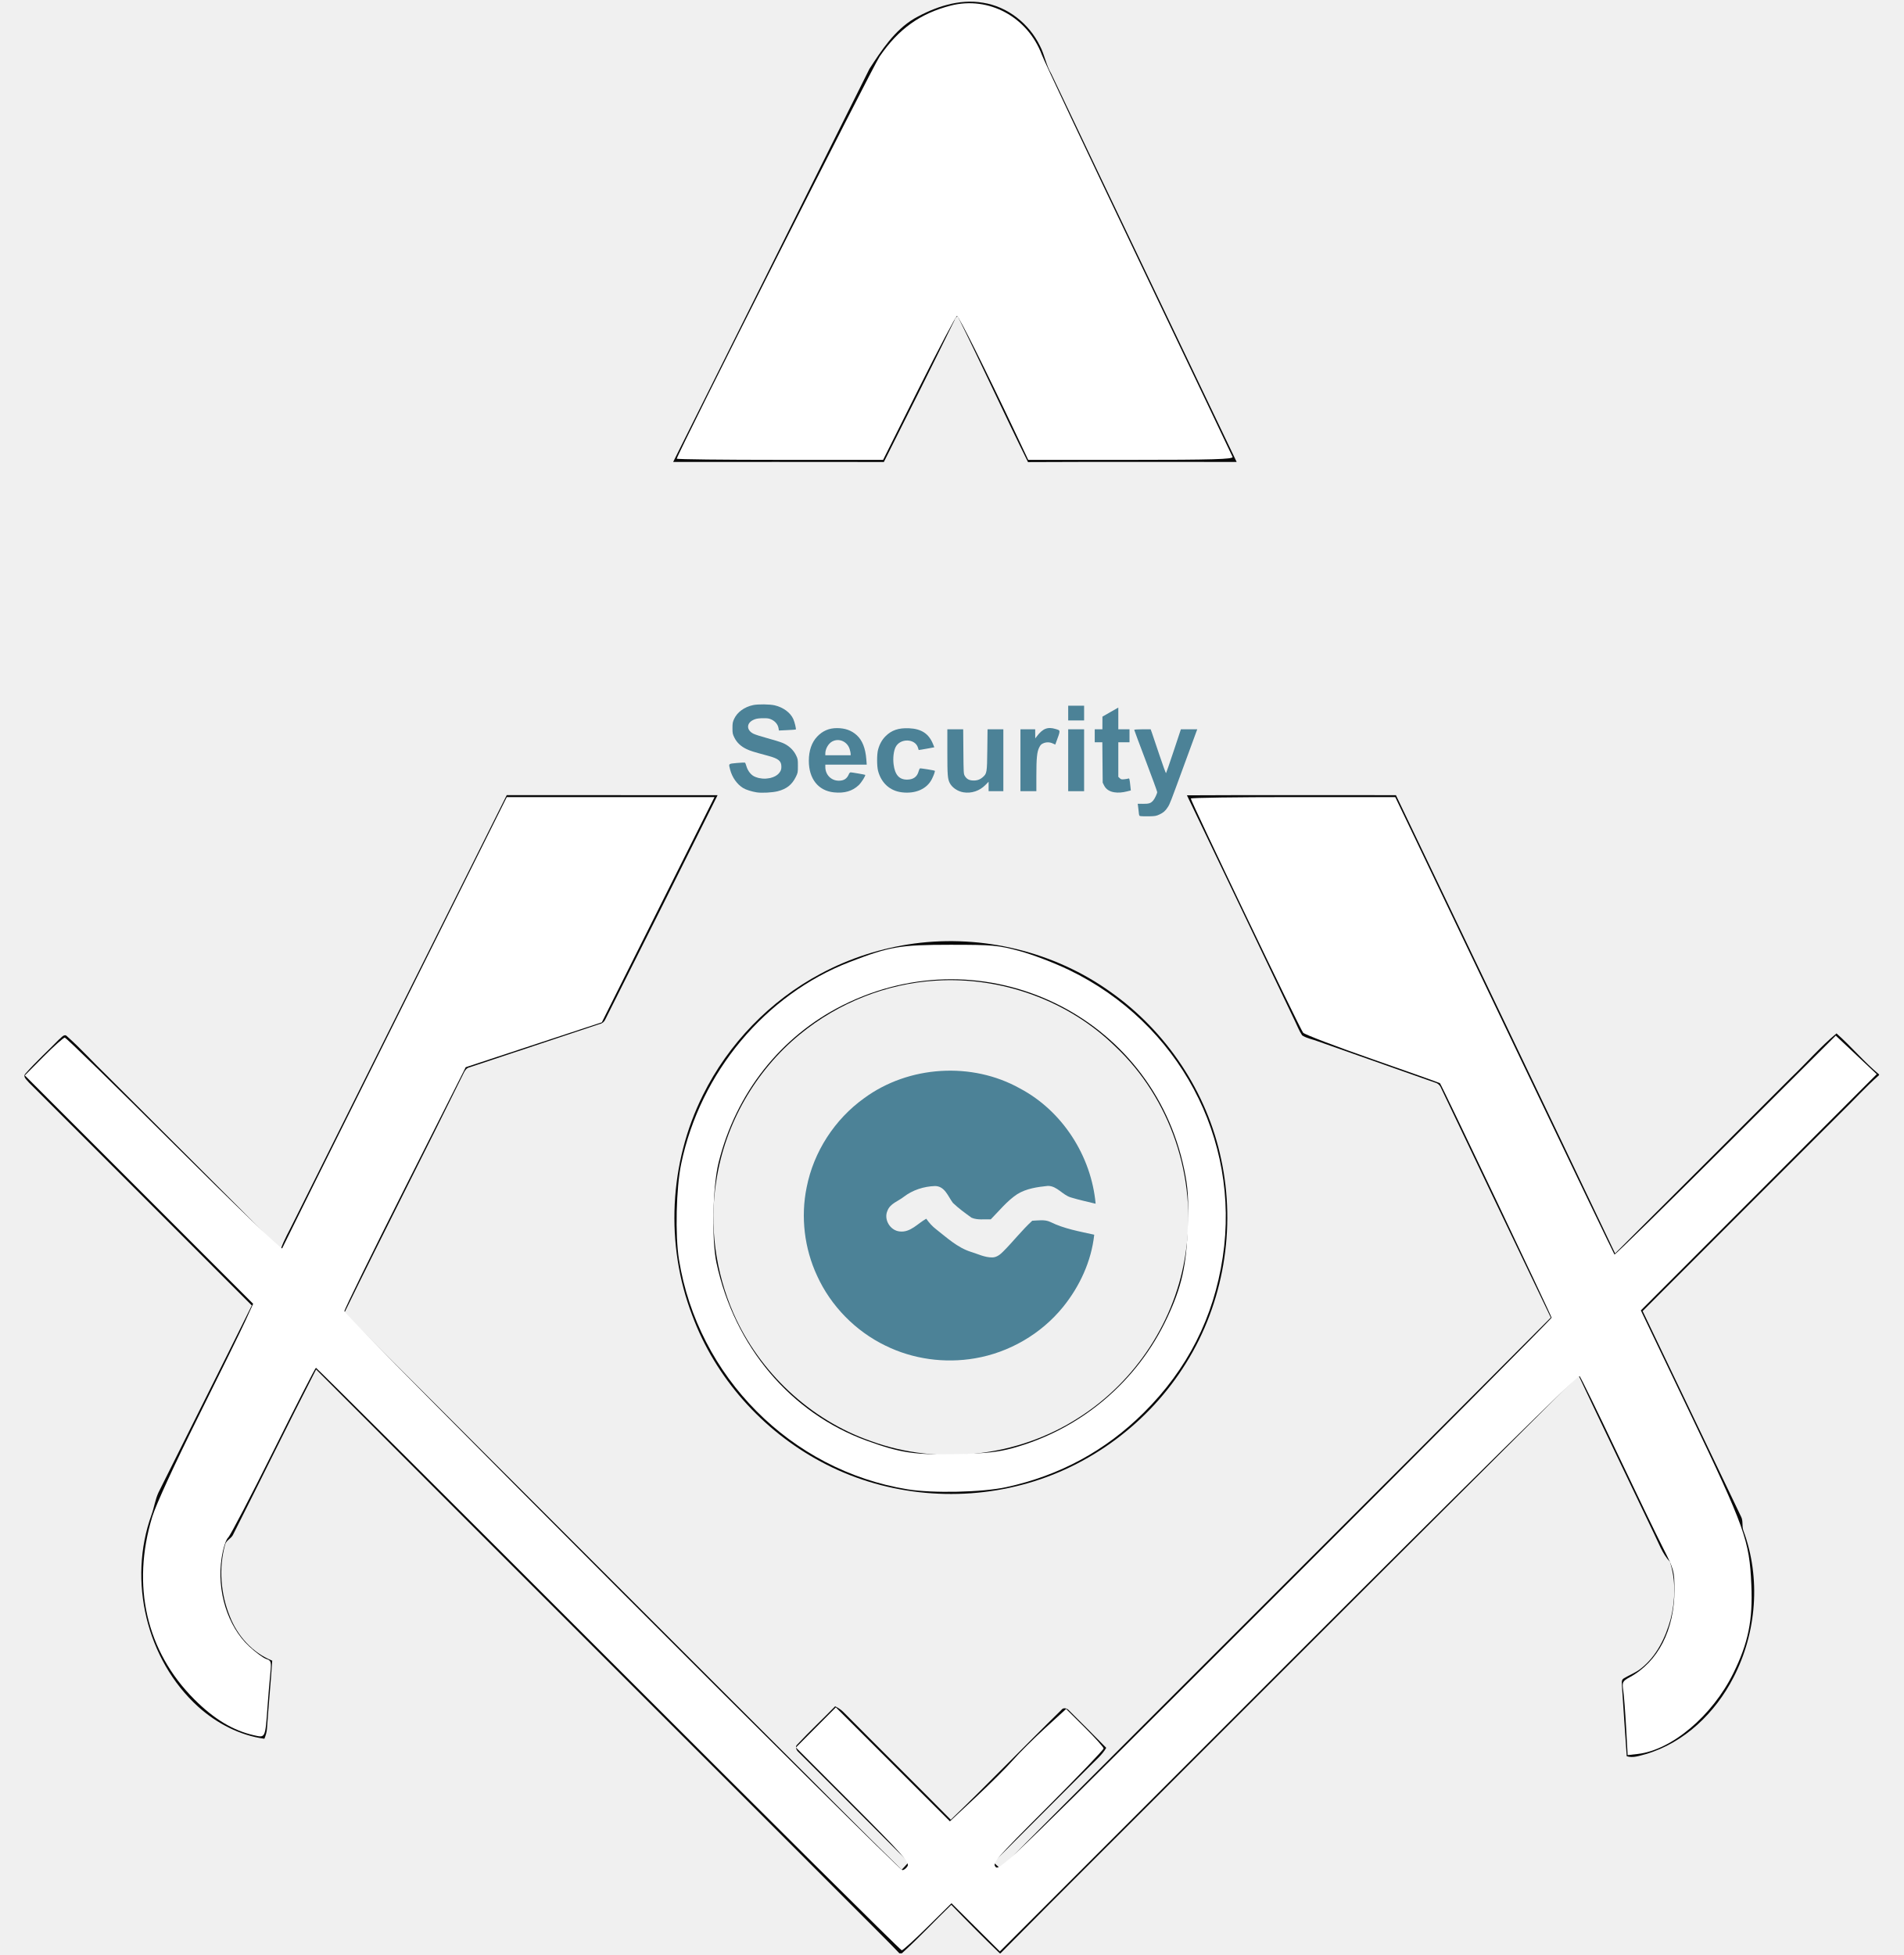
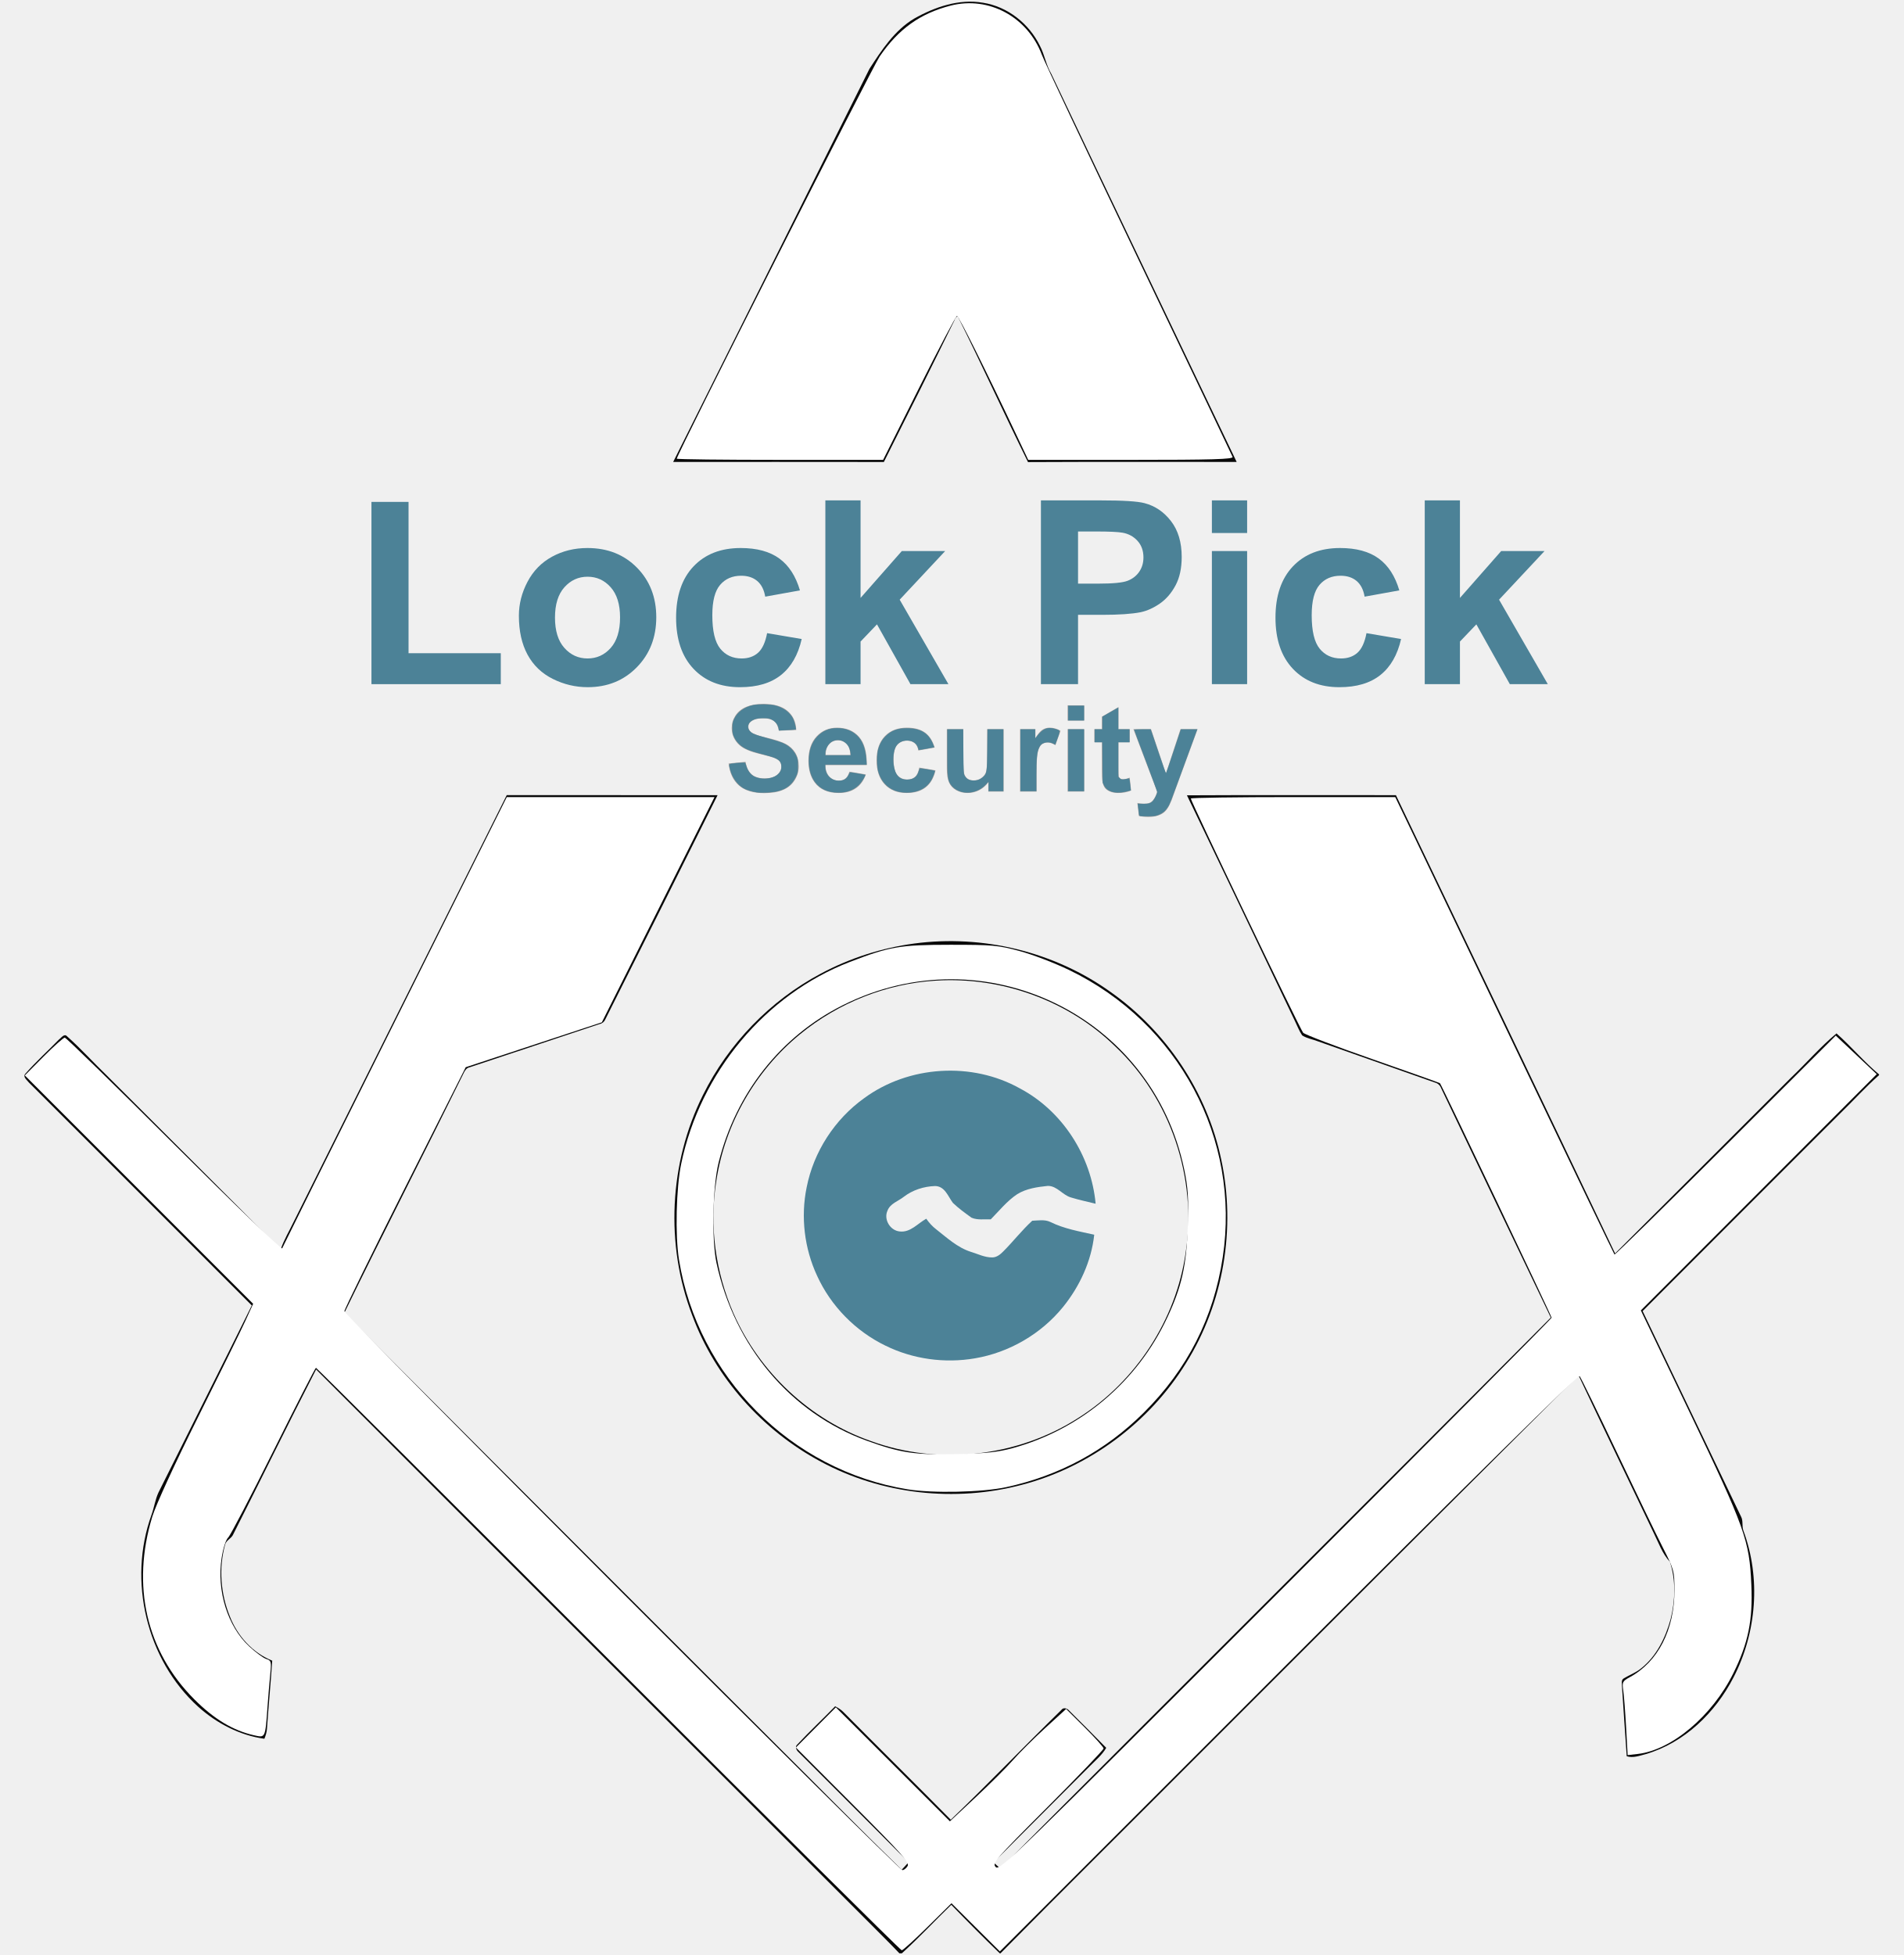
- <svg xmlns="http://www.w3.org/2000/svg" width="964pt" height="990pt" viewBox="0 0 964 990" version="1.2" baseProfile="tiny-ps">
+ <svg xmlns="http://www.w3.org/2000/svg" xmlns:xlink="http://www.w3.org/1999/xlink" width="964pt" height="990pt" viewBox="0 0 964 990" version="1.1" id="svg101">
  <defs id="defs53">
    <g id="g51">
      <g id="glyph-0-0">
        <path d="m 16.25,0 v -81.25 h 65 V 0 Z m 2.031,-2.031 h 60.938 v -77.188 h -60.938 z m 0,0" id="path2" />
      </g>
      <g id="glyph-0-1">
        <path d="M 9.969,0 V -92.297 H 28.75 v 76.625 H 75.469 V 0 Z m 0,0" id="path5" />
      </g>
      <g id="glyph-0-2">
        <path d="m 5.203,-34.656 c 0,-5.926 1.457,-11.66 4.375,-17.203 2.926,-5.539 7.066,-9.77 12.422,-12.688 5.352,-2.926 11.328,-4.391 17.922,-4.391 10.195,0 18.555,3.312 25.078,9.938 6.52,6.625 9.781,14.996 9.781,25.109 0,10.199 -3.293,18.652 -9.875,25.359 -6.586,6.711 -14.871,10.062 -24.859,10.062 -6.18,0 -12.07,-1.398 -17.672,-4.188 -5.605,-2.801 -9.871,-6.898 -12.797,-12.297 -2.918,-5.395 -4.375,-11.961 -4.375,-19.703 z m 18.281,0.953 c 0,6.688 1.586,11.809 4.766,15.359 3.176,3.555 7.086,5.328 11.734,5.328 4.656,0 8.562,-1.773 11.719,-5.328 3.156,-3.551 4.734,-8.711 4.734,-15.484 0,-6.602 -1.578,-11.68 -4.734,-15.234 -3.156,-3.562 -7.062,-5.344 -11.719,-5.344 -4.648,0 -8.559,1.781 -11.734,5.344 -3.18,3.555 -4.766,8.672 -4.766,15.359 z m 0,0" id="path8" />
      </g>
      <g id="glyph-0-3">
        <path d="M 68.109,-47.484 50.531,-44.312 c -0.594,-3.508 -1.938,-6.148 -4.031,-7.922 -2.094,-1.781 -4.812,-2.672 -8.156,-2.672 -4.449,0 -7.996,1.539 -10.641,4.609 -2.648,3.062 -3.969,8.195 -3.969,15.391 0,7.992 1.344,13.637 4.031,16.938 2.688,3.305 6.297,4.953 10.828,4.953 3.383,0 6.156,-0.961 8.312,-2.891 2.156,-1.926 3.68,-5.234 4.578,-9.922 L 69,-22.859 c -1.824,8.043 -5.32,14.121 -10.484,18.234 -5.156,4.105 -12.074,6.156 -20.75,6.156 -9.855,0 -17.715,-3.109 -23.578,-9.328 -5.867,-6.227 -8.797,-14.844 -8.797,-25.844 0,-11.133 2.941,-19.801 8.828,-26 5.883,-6.195 13.844,-9.297 23.875,-9.297 8.207,0 14.734,1.773 19.578,5.312 4.844,3.531 8.32,8.914 10.438,16.141 z m 0,0" id="path11" />
      </g>
      <g id="glyph-0-4">
        <path d="M 8.703,0 V -93.062 H 26.531 v 49.391 L 47.422,-67.406 H 69.375 L 46.344,-42.781 71.031,0 H 51.797 l -16.953,-30.281 -8.312,8.703 V 0 Z m 0,0" id="path14" />
      </g>
      <g id="glyph-0-5" />
      <g id="glyph-0-6">
        <path d="m 9.453,0 v -93.062 h 30.156 c 11.426,0 18.875,0.469 22.344,1.406 5.332,1.398 9.797,4.434 13.391,9.109 3.602,4.68 5.406,10.719 5.406,18.125 0,5.711 -1.043,10.512 -3.125,14.406 -2.074,3.887 -4.711,6.945 -7.906,9.172 -3.188,2.219 -6.434,3.688 -9.734,4.406 C 55.492,-35.551 49,-35.109 40.5,-35.109 H 28.25 V 0 Z M 28.25,-77.312 v 26.406 h 10.281 c 7.406,0 12.352,-0.484 14.844,-1.453 2.5,-0.977 4.457,-2.504 5.875,-4.578 1.414,-2.07 2.125,-4.484 2.125,-7.234 0,-3.383 -0.996,-6.176 -2.984,-8.375 -1.98,-2.207 -4.496,-3.586 -7.547,-4.141 -2.242,-0.414 -6.746,-0.625 -13.516,-0.625 z m 0,0" id="path18" />
      </g>
      <g id="glyph-0-7">
        <path d="M 9.328,-76.547 V -93.062 h 17.844 v 16.516 z M 9.328,0 v -67.406 h 17.844 V 0 Z m 0,0" id="path21" />
      </g>
      <g id="glyph-1-0">
        <path d="m 7.625,0 v -38.125 h 30.5 V 0 Z m 0.953,-0.953 h 28.594 v -36.219 H 8.578 Z m 0,0" id="path24" />
      </g>
      <g id="glyph-1-1">
        <path d="m 2.203,-14.203 8.578,-0.844 c 0.52,2.887 1.566,5.008 3.141,6.359 1.582,1.344 3.711,2.016 6.391,2.016 2.844,0 4.984,-0.598 6.422,-1.797 1.438,-1.207 2.156,-2.613 2.156,-4.219 0,-1.031 -0.305,-1.906 -0.906,-2.625 -0.605,-0.727 -1.664,-1.363 -3.172,-1.906 -1.031,-0.352 -3.387,-0.988 -7.062,-1.906 -4.73,-1.164 -8.047,-2.602 -9.953,-4.312 -2.68,-2.406 -4.016,-5.336 -4.016,-8.797 0,-2.219 0.629,-4.297 1.891,-6.234 1.258,-1.938 3.078,-3.41 5.453,-4.422 2.375,-1.008 5.238,-1.516 8.594,-1.516 5.477,0 9.602,1.203 12.375,3.609 2.77,2.398 4.223,5.602 4.359,9.609 l -8.812,0.391 c -0.375,-2.238 -1.184,-3.848 -2.422,-4.828 -1.242,-0.988 -3.105,-1.484 -5.594,-1.484 -2.562,0 -4.57,0.527 -6.016,1.578 -0.93,0.68 -1.391,1.578 -1.391,2.703 0,1.031 0.43,1.918 1.297,2.656 1.113,0.938 3.816,1.914 8.109,2.922 4.289,1.012 7.461,2.059 9.516,3.141 2.051,1.086 3.656,2.562 4.812,4.438 1.164,1.875 1.75,4.195 1.75,6.953 0,2.5 -0.699,4.844 -2.094,7.031 -1.387,2.188 -3.352,3.812 -5.891,4.875 -2.543,1.062 -5.711,1.594 -9.5,1.594 -5.523,0 -9.762,-1.273 -12.719,-3.828 -2.961,-2.551 -4.727,-6.27 -5.297,-11.156 z m 0,0" id="path27" />
      </g>
      <g id="glyph-1-2">
        <path d="m 22.703,-10.062 8.328,1.391 c -1.074,3.062 -2.766,5.398 -5.078,7 -2.312,1.594 -5.203,2.391 -8.672,2.391 -5.5,0 -9.574,-1.797 -12.219,-5.391 -2.086,-2.883 -3.125,-6.52 -3.125,-10.906 0,-5.238 1.367,-9.344 4.109,-12.312 2.738,-2.969 6.203,-4.453 10.391,-4.453 4.707,0 8.422,1.555 11.141,4.656 2.719,3.105 4.02,7.867 3.906,14.281 h -20.969 c 0.062,2.48 0.734,4.414 2.016,5.797 1.289,1.375 2.898,2.062 4.828,2.062 1.312,0 2.414,-0.352 3.312,-1.062 0.895,-0.719 1.57,-1.867 2.031,-3.453 z m 0.469,-8.469 c -0.062,-2.414 -0.688,-4.254 -1.875,-5.516 -1.188,-1.258 -2.637,-1.891 -4.344,-1.891 -1.836,0 -3.344,0.664 -4.531,1.984 -1.188,1.336 -1.777,3.141 -1.766,5.422 z m 0,0" id="path30" />
      </g>
      <g id="glyph-1-3">
        <path d="m 31.953,-22.281 -8.25,1.484 c -0.273,-1.645 -0.902,-2.883 -1.891,-3.719 -0.98,-0.832 -2.258,-1.25 -3.828,-1.25 -2.086,0 -3.746,0.719 -4.984,2.156 -1.242,1.438 -1.859,3.852 -1.859,7.234 0,3.75 0.629,6.402 1.891,7.953 1.258,1.543 2.953,2.312 5.078,2.312 1.594,0 2.895,-0.445 3.906,-1.344 1.008,-0.906 1.723,-2.461 2.141,-4.672 l 8.219,1.406 c -0.855,3.773 -2.496,6.621 -4.922,8.547 -2.418,1.93 -5.664,2.891 -9.734,2.891 -4.625,0 -8.312,-1.457 -11.062,-4.375 -2.75,-2.926 -4.125,-6.969 -4.125,-12.125 0,-5.227 1.379,-9.297 4.141,-12.203 2.758,-2.906 6.492,-4.359 11.203,-4.359 3.852,0 6.914,0.828 9.188,2.484 2.27,1.656 3.898,4.184 4.891,7.578 z m 0,0" id="path33" />
      </g>
      <g id="glyph-1-4">
        <path d="m 25.203,0 v -4.734 c -1.156,1.688 -2.672,3.023 -4.547,4 -1.875,0.969 -3.855,1.453 -5.938,1.453 -2.125,0 -4.031,-0.465 -5.719,-1.391 -1.688,-0.938 -2.914,-2.25 -3.672,-3.938 -0.75,-1.695 -1.125,-4.031 -1.125,-7 V -31.625 H 12.562 v 14.531 c 0,4.449 0.156,7.172 0.469,8.172 0.312,1 0.875,1.797 1.688,2.391 0.812,0.586 1.844,0.875 3.094,0.875 1.426,0 2.707,-0.391 3.844,-1.172 1.133,-0.789 1.91,-1.766 2.328,-2.922 0.414,-1.164 0.625,-4.008 0.625,-8.531 V -31.625 H 32.969 V 0 Z m 0,0" id="path36" />
      </g>
      <g id="glyph-1-5">
        <path d="m 12.391,0 h -8.375 v -31.625 h 7.781 v 4.484 c 1.332,-2.125 2.531,-3.52 3.594,-4.188 1.062,-0.676 2.266,-1.016 3.609,-1.016 1.906,0 3.742,0.527 5.516,1.578 l -2.594,7.297 c -1.406,-0.914 -2.719,-1.375 -3.938,-1.375 -1.168,0 -2.156,0.324 -2.969,0.969 -0.812,0.648 -1.453,1.812 -1.922,3.5 -0.469,1.688 -0.703,5.227 -0.703,10.609 z m 0,0" id="path39" />
      </g>
      <g id="glyph-1-6">
        <path d="m 4.375,-35.922 v -7.75 h 8.375 v 7.75 z M 4.375,0 V -31.625 H 12.75 V 0 Z m 0,0" id="path42" />
      </g>
      <g id="glyph-1-7">
        <path d="m 18.891,-31.625 v 6.672 h -5.719 v 12.734 c 0,2.586 0.051,4.09 0.156,4.516 0.113,0.43 0.363,0.781 0.75,1.062 0.383,0.281 0.852,0.422 1.406,0.422 0.781,0 1.906,-0.27 3.375,-0.812 l 0.703,6.5 c -1.938,0.832 -4.141,1.25 -6.609,1.25 -1.512,0 -2.871,-0.25 -4.078,-0.75 C 7.664,-0.539 6.773,-1.195 6.203,-2 5.641,-2.812 5.25,-3.898 5.031,-5.266 4.852,-6.242 4.766,-8.211 4.766,-11.172 v -13.781 H 0.922 V -31.625 h 3.844 v -6.297 l 8.406,-4.875 V -31.625 Z m 0,0" id="path45" />
      </g>
      <g id="glyph-1-8">
        <path d="m 0.422,-31.625 h 8.906 l 7.562,22.453 L 24.281,-31.625 h 8.656 l -11.172,30.438 -1.984,5.5 c -0.742,1.852 -1.445,3.266 -2.109,4.234 -0.656,0.977 -1.418,1.77 -2.281,2.375 -0.867,0.602 -1.93,1.07 -3.188,1.406 -1.262,0.344 -2.688,0.516 -4.281,0.516 -1.605,0 -3.184,-0.172 -4.734,-0.516 L 2.438,5.781 c 1.312,0.258 2.492,0.391 3.547,0.391 1.945,0 3.383,-0.574 4.312,-1.719 0.938,-1.148 1.656,-2.602 2.156,-4.359 z m 0,0" id="path48" />
      </g>
    </g>
  </defs>
  <path fill-rule="nonzero" fill="#090909" fill-opacity="1" d="m 462.961,9.422 c 10.48,-5.91 22.703,-10.129 34.852,-8.039 12.469,1.918 23.371,10.598 28.852,21.84 2.391,4.527 3.09,9.75 5.75,14.148 31.117,65.582 62.598,131.031 93.879,196.551 -35.219,0.051 -70.449,-0.109 -105.68,0.078 -11.969,-24.16 -23.141,-48.73 -35.121,-72.891 -0.461,-1.898 -1.898,0.094 -2.039,0.934 -11.801,24.039 -23.781,48 -35.832,71.91 -35.566,-0.07 -71.129,-0.012 -106.699,-0.031 33.18,-66.34 66.25,-132.73 99.41,-199.082 6.172,-9.488 12.68,-19.488 22.629,-25.418" id="path55" />
  <path fill-rule="nonzero" fill="#090909" fill-opacity="1" d="m 601.113,402.742 c 35.281,-0.191 70.559,-0.043 105.84,-0.07 37.039,77.34 74.129,154.648 111,232.059 29.75,-29.66 59.43,-59.379 89.148,-89.07 7.742,-7.367 14.742,-15.527 22.98,-22.348 7.473,6.617 13.883,14.359 21.551,20.758 v 0.379 c -6.852,6.012 -12.941,12.832 -19.48,19.172 -33.398,33.449 -66.898,66.801 -100.258,100.289 16.688,34.691 33.199,69.473 49.879,104.16 1.129,2.16 0.309,4.73 1.141,6.992 8.93,24.027 6.75,51.688 -5,74.379 -9.16,17.84 -24.801,33.039 -44.312,38.801 -3.18,0.809 -6.488,2.141 -9.77,1.109 -0.879,-11.719 -1.578,-23.461 -2.391,-35.191 0.09,-1.398 -0.637,-3.43 0.922,-4.25 2.891,-1.77 6.168,-2.898 8.801,-5.098 7.82,-6.18 12.348,-15.582 14.938,-25.02 2.332,-9.402 2.641,-19.594 -0.379,-28.863 -3.93,-4.188 -5.73,-9.699 -8.27,-14.73 -12.672,-26.578 -25.461,-53.117 -38.039,-79.75 -64.172,63.98 -128.25,128.051 -192.312,192.133 -33.449,33.551 -67.109,66.891 -100.418,100.578 h -0.352 c -8.359,-8.02 -16.488,-16.27 -24.559,-24.578 -8.422,8.129 -16.359,16.738 -25.051,24.578 h -1.23 c -4.168,-4.438 -8.551,-8.68 -12.82,-13.027 -94.129,-94.293 -188.5,-188.332 -282.59,-282.652 -14.309,27.852 -28.027,56.012 -42.18,83.93 -1.031,1.832 -3.418,2.672 -3.918,4.832 -3.27,11.898 -2.242,24.82 2.387,36.219 3.863,9.93 11.492,18.488 21.492,22.488 -0.77,11.453 -1.852,22.871 -2.648,34.32 -0.07,1.812 -0.652,3.551 -1.312,5.23 -12.531,-1.73 -24.148,-7.801 -33.5,-16.188 -26.309,-23.793 -35.711,-63.98 -23.687,-97.191 1.367,-3.738 1.867,-7.762 3.559,-11.379 C 95.984,724.172 111.871,692.68 127.504,661.062 89.914,623.402 52.262,585.793 14.621,548.18 c -0.977,-1.309 -3.367,-2.918 -1.648,-4.598 5.289,-6.039 11.289,-11.441 16.891,-17.191 1.16,-0.77 2.621,-3.219 4.09,-1.621 7.051,6.273 13.359,13.32 20.16,19.863 29.328,29.379 58.801,58.617 88.008,88.109 1.711,-5.02 4.473,-9.562 6.742,-14.32 35.898,-71.93 71.801,-143.859 107.758,-215.762 35.602,0 71.203,-0.019 106.793,0.012 -18.859,37.871 -37.812,75.699 -56.832,113.488 -0.52,1.242 -1.527,2.102 -2.859,2.391 -22,7.281 -43.98,14.641 -65.969,21.949 -1.492,0.281 -2.27,1.609 -2.902,2.859 -19.988,40.59 -40.66,80.852 -60.488,121.523 72.988,72.879 145.891,145.84 218.852,218.738 21.18,21.031 42.059,42.359 63.449,63.191 1.148,-1.27 2.309,-2.531 3.48,-3.77 -18.543,-18.613 -37.152,-37.141 -55.711,-55.73 -1.082,-0.883 -1.992,-2.84 -0.66,-3.902 6.191,-6.641 12.84,-12.848 19.18,-19.359 1.441,0.789 2.91,1.609 4.078,2.809 18.102,18.273 36.41,36.332 54.48,54.633 18.961,-18.191 37.152,-37.18 55.953,-55.531 1.027,-1.531 3.027,-0.898 4.039,0.309 6.277,6.23 12.539,12.492 18.738,18.812 -2.109,3.668 -5.43,6.348 -8.34,9.34 -16.25,16.219 -32.488,32.461 -48.719,48.699 1.141,1.031 2.281,2.059 3.418,3.121 92.711,-93.223 186.012,-185.859 278.781,-279.043 -18.551,-38.68 -37.051,-77.387 -55.52,-116.109 -0.551,-1.488 -1.68,-2.539 -3.211,-2.91 -19.781,-6.949 -39.531,-13.949 -59.301,-20.887 -2.617,-1.012 -5.52,-1.441 -7.887,-2.98 -1.531,-2.242 -2.461,-4.832 -3.66,-7.25 C 637.562,478.961 619.402,440.82 601.113,402.742" id="path57" />
  <path fill-rule="nonzero" fill="#090909" fill-opacity="1" d="m 473.922,496.582 c -25.02,1.52 -49.391,11.27 -68.75,27.148 -22.609,18.48 -38.059,45.449 -42.418,74.34 -3.652,22.602 -0.41,46.16 8.758,67.09 13.109,29.73 38.711,53.82 69.43,64.543 34.453,12.637 74.582,8.078 105.383,-11.82 28.988,-18.391 49.348,-49.68 54.168,-83.691 5.812,-37.789 -7.77,-78.012 -35.641,-104.238 -23.797,-23.312 -57.758,-35.48 -90.93,-33.371 m -10.848,-18.801 c 34.668,-4.621 70.988,4.18 99.438,24.59 28.312,19.98 48.812,50.762 55.949,84.711 7.551,34.949 1.223,72.719 -17.75,103.09 -18.578,30.109 -48.93,52.828 -83.207,61.738 -33.812,8.941 -70.973,4.891 -101.801,-11.73 -29.602,-15.848 -53.43,-42.488 -65.109,-74.027 -13.77,-35.82 -11.742,-77.32 5.41,-111.641 12.879,-26 34.008,-47.832 59.629,-61.461 14.73,-7.891 30.898,-13.031 47.441,-15.27" id="path59" />
  <path fill-rule="nonzero" fill="#4c8297" fill-opacity="1" d="m 437.645,556.109 c 22.52,-16.547 54.566,-18.578 78.949,-4.898 21.5,11.398 36.09,34.211 38.277,58.352 -4.168,-1.043 -8.387,-1.91 -12.5,-3.18 -4.277,-1.211 -7.02,-5.891 -11.719,-5.852 -5.301,0.551 -10.848,1.328 -15.469,4.18 -5.18,3.441 -9.082,8.359 -13.41,12.75 -3.23,-0.141 -6.699,0.492 -9.742,-0.82 -3.258,-2.34 -6.547,-4.719 -9.449,-7.508 -2.488,-3.301 -4.07,-8.5 -9.059,-8.531 -5.641,0.191 -11.359,2 -15.852,5.488 -2.82,2.223 -6.848,3.352 -8.219,6.992 -2.031,4.48 1.398,10.121 6.27,10.527 5.379,0.594 9.059,-4.09 13.371,-6.457 1.41,2.02 3.07,3.879 5.039,5.379 5.48,4.289 10.762,9.238 17.539,11.391 3.57,1.078 7.062,2.891 10.871,2.828 2.281,-0.019 4.102,-1.547 5.609,-3.09 5.012,-5.027 9.371,-10.68 14.621,-15.488 3.051,-0.102 6.34,-0.75 9.211,0.648 6.949,3.441 14.668,4.75 22.18,6.43 -1.453,13.422 -7.359,26.18 -15.82,36.621 -11.082,13.641 -27.223,23.012 -44.531,25.969 -15.328,2.652 -31.48,0.453 -45.441,-6.438 -15.117,-7.34 -27.566,-20.02 -34.547,-35.32 -6.461,-13.879 -8.391,-29.832 -5.301,-44.832 3.539,-18.008 14.211,-34.469 29.121,-45.141" id="path61" />
  <g fill="#4c8297" fill-opacity="1" id="g81">
-     <use x="178.151" y="346.455" id="use63" />
-     <use x="257.581" y="346.455" id="use65" />
-     <use x="337.011" y="346.455" id="use67" />
-     <use x="409.291" y="346.455" id="use69" />
-     <use x="481.571" y="346.455" id="use71" />
-     <use x="517.711" y="346.455" id="use73" />
-     <use x="604.421" y="346.455" id="use75" />
-     <use x="640.561" y="346.455" id="use77" />
-     <use x="712.841" y="346.455" id="use79" />
+     <use xlink:href="#glyph-0-1" x="178.151" y="346.455" id="use63" />
+     <use xlink:href="#glyph-0-2" x="257.581" y="346.455" id="use65" />
+     <use xlink:href="#glyph-0-3" x="337.011" y="346.455" id="use67" />
+     <use xlink:href="#glyph-0-4" x="409.291" y="346.455" id="use69" />
+     <use xlink:href="#glyph-0-5" x="481.571" y="346.455" id="use71" />
+     <use xlink:href="#glyph-0-6" x="517.711" y="346.455" id="use73" />
+     <use xlink:href="#glyph-0-7" x="604.421" y="346.455" id="use75" />
+     <use xlink:href="#glyph-0-3" x="640.561" y="346.455" id="use77" />
+     <use xlink:href="#glyph-0-4" x="712.841" y="346.455" id="use79" />
  </g>
  <g fill="#9d9c9c" fill-opacity="1" id="g99">
-     <use x="366.791" y="400.845" id="use83" />
-     <use x="407.478" y="400.845" id="use85" />
-     <use x="441.394" y="400.845" id="use87" />
-     <use x="475.31" y="400.845" id="use89" />
-     <use x="512.581" y="400.845" id="use91" />
-     <use x="536.31" y="400.845" id="use93" />
-     <use x="553.268" y="400.845" id="use95" />
-     <use x="573.581" y="400.845" id="use97" />
+     <use xlink:href="#glyph-1-1" x="366.791" y="400.845" id="use83" />
+     <use xlink:href="#glyph-1-2" x="407.478" y="400.845" id="use85" />
+     <use xlink:href="#glyph-1-3" x="441.394" y="400.845" id="use87" />
+     <use xlink:href="#glyph-1-4" x="475.31" y="400.845" id="use89" />
+     <use xlink:href="#glyph-1-5" x="512.581" y="400.845" id="use91" />
+     <use xlink:href="#glyph-1-6" x="536.31" y="400.845" id="use93" />
+     <use xlink:href="#glyph-1-7" x="553.268" y="400.845" id="use95" />
+     <use xlink:href="#glyph-1-8" x="573.581" y="400.845" id="use97" />
  </g>
-   <path d="m 342.738,232.271 c 0,-1.918 98.975,-198.117 102.692,-203.568 9.539,-13.988 20.562,-21.898 36.046,-25.865 19.238,-4.929 38.935,5.707 46.16,24.925 1.297,3.45 23.423,50.338 49.168,104.197 25.746,53.859 47.083,98.597 47.416,99.418 0.479,1.181 -10.277,1.493 -51.443,1.493 h -52.049 l -5.793,-12.241 c -16.144,-34.116 -29.379,-60.606 -30.279,-60.606 -0.554,0 -9.197,16.391 -19.207,36.423 l -18.2,36.423 h -52.256 c -28.741,0 -52.256,-0.27 -52.256,-0.6 z" id="path347" stroke-width="1.194" fill="#ffffff" />
-   <path d="M 308.106,840.127 C 226.991,759.01 160.349,692.642 160.012,692.642 c -0.337,0 -10.011,18.888 -21.498,41.973 -11.487,23.085 -21.803,42.853 -22.924,43.929 -1.194,1.145 -2.579,5.437 -3.342,10.352 -2.588,16.678 3.006,34.656 13.944,44.814 3.272,3.039 7.165,5.912 8.65,6.383 2.5,0.793 2.65,1.359 2.023,7.61 -0.373,3.714 -0.989,11.052 -1.37,16.307 -1.183,16.318 -1.046,16.025 -6.85,14.721 -10.591,-2.38 -20.239,-8.184 -30.228,-18.186 -24.299,-24.33 -31.947,-57.574 -21.286,-92.527 1.829,-5.997 11.245,-26.467 23.097,-50.214 11.005,-22.05 21.802,-44.023 23.994,-48.829 l 3.986,-8.738 -57.818,-57.827 -57.818,-57.827 9.509,-9.565 c 5.23,-5.261 10.057,-9.565 10.727,-9.565 0.67,0 25.595,24.317 55.39,54.038 29.795,29.721 54.411,53.416 54.703,52.656 0.291,-0.76 26.006,-52.484 57.143,-114.943 l 56.613,-113.561 h 52.597 52.597 l -28.528,57.024 -28.528,57.024 -34.469,11.372 -34.469,11.372 -30.689,60.877 c -16.879,33.483 -30.717,61.684 -30.751,62.671 -0.072,2.078 280.463,283.026 282.61,283.026 0.787,0 1.971,-0.94 2.631,-2.09 1.009,-1.759 -3.375,-6.675 -27.688,-31.041 l -28.888,-28.951 10.115,-10.168 10.115,-10.168 28.876,28.858 28.876,28.858 13.084,-12.19 c 7.196,-6.704 15.657,-15.138 18.8,-18.742 3.144,-3.604 10.501,-10.921 16.349,-16.26 l 10.633,-9.707 9.48,9.424 c 5.214,5.183 9.48,9.948 9.48,10.589 0,0.641 -12.746,13.952 -28.325,29.58 -26.885,26.97 -28.219,28.52 -26.252,30.487 1.967,1.967 9.173,-5.028 141.775,-137.626 76.836,-76.834 139.702,-140.097 139.702,-140.584 0,-0.86 -55.755,-117.967 -56.536,-118.748 -0.214,-0.214 -15.553,-5.675 -34.086,-12.135 -18.533,-6.46 -34.38,-12.505 -35.214,-13.434 -1.485,-1.651 -56.877,-117.142 -56.877,-118.586 0,-0.403 23.294,-0.732 51.764,-0.732 h 51.764 l 9.884,20.6 c 5.436,11.33 30.305,63.323 55.264,115.54 24.959,52.217 45.605,95.185 45.879,95.485 0.274,0.3 25.6,-24.516 56.28,-55.145 l 55.782,-55.69 10.374,9.765 10.374,9.765 -59.729,59.809 -59.729,59.809 24.635,51.478 c 28.21,58.949 30.336,64.887 31.325,87.495 0.784,17.926 -1.56,29.436 -9.111,44.739 -10.667,21.62 -31.217,38.962 -48.472,40.907 l -5.051,0.569 -0.791,-14.17 c -0.435,-7.794 -1.088,-16.183 -1.45,-18.644 -0.604,-4.1 -0.337,-4.649 3.204,-6.568 14.428,-7.821 22.737,-23.994 22.737,-44.257 0,-9.528 -0.233,-10.377 -5.897,-21.496 -3.243,-6.367 -13.804,-28.236 -23.468,-48.597 -9.664,-20.361 -18.067,-37.544 -18.673,-38.184 -0.695,-0.734 -55.144,52.877 -147.354,145.085 l -146.252,146.248 -12.25,-12.197 -12.25,-12.197 -12.056,11.91 c -6.631,6.55 -12.543,11.91 -13.138,11.91 -0.595,0 -67.448,-66.368 -148.563,-147.485 z" id="path349" stroke-width="1.194" fill="#ffffff" />
-   <path d="m 459.515,754.163 c -58.993,-9.637 -106.137,-57.065 -115.655,-116.35 -1.978,-12.321 -1.424,-36.262 1.123,-48.47 9.649,-46.26 42.612,-85.712 85.401,-102.213 20.249,-7.809 25.421,-8.693 50.883,-8.698 21.486,-0.004 24.2,0.242 35.096,3.18 6.495,1.751 17.78,6.069 25.078,9.596 55.498,26.815 86.853,85.411 77.809,145.407 -4.625,30.679 -17.84,56.692 -39.997,78.733 -19.38,19.278 -42.593,31.853 -69.654,37.731 -12.133,2.636 -37.26,3.18 -50.085,1.085 z m 53.399,-20.859 c 34.428,-9.462 63.043,-33.629 78.222,-66.066 7.337,-15.68 9.738,-26.358 10.398,-46.249 0.471,-14.192 0.151,-19.366 -1.774,-28.677 -16.158,-78.17 -101.18,-119.166 -172.829,-83.334 -31.508,15.757 -54.267,44.569 -63.008,79.767 -2.999,12.076 -3.572,39.128 -1.074,50.754 9.099,42.351 37.673,76.15 76.148,90.072 17.091,6.184 24.146,7.241 45.256,6.777 15.028,-0.33 21.147,-0.98 28.661,-3.045 z" id="path351" stroke-width="1.194" fill="#ffffff" />
-   <path d="m 379.06,399.557 c -4.307,-1.875 -8.855,-7.22 -8.855,-10.406 0,-3.879 6.176,-2.901 8.602,1.363 3.671,6.451 17.67,4.522 17.67,-2.435 0,-2.99 -1.974,-4.189 -11.582,-7.034 -9.683,-2.867 -13.496,-6.417 -13.496,-12.567 0,-9.068 12.353,-14.263 23.169,-9.744 4.034,1.685 7.88,5.957 7.88,8.751 0,2.678 -6.144,1.688 -9.061,-1.46 -4.368,-4.713 -14.823,-3.523 -14.823,1.687 0,3.092 1.789,4.192 11.565,7.114 5.881,1.758 9.356,3.551 11.046,5.701 3.226,4.102 3.237,11.066 0.024,15.151 -4.058,5.158 -14.856,7.05 -22.14,3.879 z" id="path1205" stroke-width="1.194" fill-opacity="1" fill="#9d9c9c" />
-   <path d="m 383.192,401.243 c -2.466,-0.384 -5.45,-1.332 -6.806,-2.162 -3.108,-1.902 -5.598,-5.41 -6.616,-9.318 -0.825,-3.167 -1.022,-2.974 3.466,-3.394 2.16,-0.202 4.016,-0.261 4.124,-0.13 0.109,0.131 0.425,0.993 0.704,1.916 0.664,2.2 2.23,4.215 3.906,5.026 4.378,2.12 10.628,1.136 12.847,-2.021 0.706,-1.005 0.886,-1.579 0.898,-2.872 0.028,-2.911 -1.419,-4.12 -6.616,-5.523 -7.904,-2.135 -8.982,-2.471 -11.051,-3.446 -2.815,-1.326 -4.901,-3.298 -6.129,-5.791 -0.886,-1.799 -0.968,-2.206 -0.968,-4.808 0,-2.501 0.103,-3.066 0.858,-4.7 1.574,-3.408 5.172,-6.021 9.591,-6.966 2.482,-0.531 8.481,-0.461 10.972,0.129 4.288,1.015 7.884,3.662 9.364,6.895 0.703,1.535 1.562,5.1 1.287,5.341 -0.07,0.061 -2.023,0.202 -4.341,0.312 l -4.214,0.201 -0.185,-1.154 c -0.358,-2.241 -2.275,-4.191 -4.792,-4.874 -0.691,-0.188 -2.393,-0.272 -3.911,-0.193 -2.134,0.111 -3.008,0.302 -4.248,0.931 -3.398,1.725 -3.286,5.134 0.228,6.915 0.839,0.425 4.02,1.442 7.069,2.259 3.049,0.817 6.543,1.902 7.764,2.41 2.942,1.225 5.395,3.476 6.72,6.169 0.931,1.892 0.976,2.138 0.976,5.437 0,3.38 -0.024,3.504 -1.099,5.679 -1.909,3.86 -4.656,6.026 -9.084,7.158 -2.7,0.691 -8.114,0.982 -10.715,0.577 z" id="path1207" stroke-width="0.299" fill-opacity="1" fill="#4c8297" />
-   <path d="m 422.287,401.249 c -7.874,-0.831 -12.662,-6.869 -12.662,-15.968 0,-5.162 1.431,-9.317 4.225,-12.272 2.732,-2.888 5.997,-4.298 9.957,-4.298 4.211,0 7.415,1.145 10.118,3.616 2.779,2.54 4.372,6.564 4.809,12.15 l 0.215,2.744 H 428.461 417.973 v 1.157 c 0,3.95 2.956,6.964 6.83,6.964 2.604,0 4.142,-1.004 5.107,-3.332 0.207,-0.499 0.595,-0.907 0.862,-0.906 0.668,0.003 7.257,1.146 7.393,1.282 0.341,0.341 -1.908,3.918 -3.278,5.213 -3.217,3.042 -7.258,4.212 -12.602,3.648 z m 8.524,-19.496 c 0,-0.381 -0.216,-1.421 -0.481,-2.311 -1.155,-3.89 -5.331,-5.793 -8.79,-4.004 -1.994,1.031 -3.567,3.75 -3.567,6.166 v 0.841 h 6.419 6.419 z" id="path1416" stroke-width="0.299" fill-opacity="1" fill="#4c8297" />
-   <path d="m 456.785,401.235 c -6.063,-0.728 -10.456,-4.677 -12.1,-10.878 -0.637,-2.401 -0.64,-8.342 -0.007,-10.697 0.747,-2.777 1.975,-5 3.761,-6.808 3.041,-3.079 6.607,-4.294 11.929,-4.063 6.253,0.271 9.997,2.722 12.121,7.934 l 0.69,1.693 -2.599,0.495 c -1.429,0.273 -3.213,0.584 -3.964,0.692 l -1.365,0.197 -0.354,-1.182 c -1.396,-4.661 -8.975,-4.895 -11.304,-0.349 -1.026,2.001 -1.448,5.627 -1.032,8.854 0.682,5.286 2.851,7.706 6.872,7.669 3.122,-0.029 5.051,-1.429 5.794,-4.209 0.198,-0.74 0.509,-1.402 0.692,-1.472 0.357,-0.137 7.272,0.983 7.505,1.216 0.212,0.212 -0.495,2.211 -1.476,4.173 -2.508,5.012 -8.254,7.564 -15.162,6.735 z" id="path1418" stroke-width="0.299" fill-opacity="1" fill="#4c8297" />
-   <path d="m 487.902,401.221 c -2.938,-0.489 -5.749,-2.409 -6.921,-4.727 -1.065,-2.106 -1.207,-3.954 -1.207,-15.704 v -11.48 h 4.014 4.014 l 0.091,11.27 c 0.086,10.643 0.124,11.327 0.688,12.284 0.894,1.517 1.999,2.201 3.796,2.35 2.13,0.177 3.752,-0.309 5.215,-1.562 2.228,-1.907 2.284,-2.234 2.42,-13.968 l 0.12,-10.375 h 4.001 4.001 v 15.674 15.674 h -3.732 -3.732 v -2.402 -2.402 l -1.581,1.619 c -2.966,3.038 -7.112,4.426 -11.189,3.748 z" id="path1420" stroke-width="0.299" fill-opacity="1" fill="#4c8297" />
-   <path d="m 516.794,384.983 v -15.674 h 3.732 3.732 l 0.017,2.314 0.017,2.314 0.655,-0.876 c 3.084,-4.125 5.573,-5.133 9.632,-3.902 2.64,0.801 2.633,0.344 0.096,7.231 l -0.244,0.662 -1.28,-0.581 c -1.613,-0.732 -3.319,-0.74 -4.9,-0.022 -0.978,0.444 -1.391,0.888 -2.004,2.158 -1.089,2.254 -1.392,5.371 -1.392,14.354 v 7.696 h -4.03 -4.03 z" id="path1422" stroke-width="0.299" fill-opacity="1" fill="#4c8297" />
-   <path d="m 540.977,361.099 v -3.732 h 4.03 4.03 v 3.732 3.732 h -4.03 -4.03 z" id="path1424" stroke-width="0.299" fill-opacity="1" fill="#4c8297" />
-   <path d="m 540.977,384.983 v -15.674 h 4.03 4.03 v 15.674 15.674 h -4.03 -4.03 z" id="path1426" stroke-width="0.299" fill-opacity="1" fill="#4c8297" />
-   <path d="m 564.264,401.202 c -2.378,-0.374 -4.166,-1.565 -5.075,-3.382 l -0.746,-1.491 -0.089,-10.225 -0.089,-10.225 h -1.926 -1.926 v -3.284 -3.284 h 1.941 1.941 l 0.011,-3.209 0.011,-3.209 4.019,-2.294 4.019,-2.294 v 5.504 5.504 h 2.836 2.836 v 3.284 3.284 h -2.836 -2.836 v 8.755 8.755 l 0.737,0.692 c 0.64,0.601 0.944,0.67 2.314,0.524 0.867,-0.092 1.796,-0.254 2.063,-0.359 0.517,-0.204 0.609,0.171 1.032,4.205 l 0.191,1.824 -1.9,0.476 c -2.506,0.628 -4.52,0.767 -6.527,0.452 z" id="path1428" stroke-width="0.299" fill-opacity="1" fill="#4c8297" />
-   <path d="m 577.811,413.299 c -0.924,-0.134 -0.935,-0.157 -1.133,-2.283 -0.11,-1.182 -0.271,-2.563 -0.36,-3.07 l -0.16,-0.921 2.798,0.026 c 2.958,0.027 3.87,-0.281 5.107,-1.728 0.755,-0.883 1.989,-3.498 1.991,-4.217 7.5e-4,-0.328 -2.618,-7.496 -5.819,-15.927 -3.201,-8.432 -5.82,-15.451 -5.82,-15.599 0,-0.148 1.871,-0.269 4.158,-0.269 h 4.158 l 0.578,1.567 c 0.318,0.862 2.022,5.912 3.787,11.222 1.765,5.31 3.312,9.542 3.437,9.404 0.125,-0.138 1.868,-5.187 3.872,-11.222 l 3.645,-10.972 h 4.147 4.147 l -0.316,0.821 c -0.174,0.452 -2.997,8.143 -6.273,17.092 -7.19,19.64 -7.255,19.808 -8.335,21.503 -1.218,1.912 -2.264,2.824 -4.318,3.765 -1.567,0.718 -2.203,0.828 -5.075,0.882 -1.806,0.034 -3.704,7.5e-4 -4.217,-0.073 z" id="path1430" stroke-width="0.299" fill-opacity="1" fill="#4c8297" />
+   <path style="fill:#ffffff;stroke-width:1.194" d="m 342.738,232.271 c 0,-1.918 98.975,-198.117 102.692,-203.568 9.539,-13.988 20.562,-21.898 36.046,-25.865 19.238,-4.929 38.935,5.707 46.16,24.925 1.297,3.45 23.423,50.338 49.168,104.197 25.746,53.859 47.083,98.597 47.416,99.418 0.479,1.181 -10.277,1.493 -51.443,1.493 h -52.049 l -5.793,-12.241 c -16.144,-34.116 -29.379,-60.606 -30.279,-60.606 -0.554,0 -9.197,16.391 -19.207,36.423 l -18.2,36.423 h -52.256 c -28.741,0 -52.256,-0.27 -52.256,-0.6 z" id="path347" />
+   <path style="fill:#ffffff;stroke-width:1.194" d="M 308.106,840.127 C 226.991,759.01 160.349,692.642 160.012,692.642 c -0.337,0 -10.011,18.888 -21.498,41.973 -11.487,23.085 -21.803,42.853 -22.924,43.929 -1.194,1.145 -2.579,5.437 -3.342,10.352 -2.588,16.678 3.006,34.656 13.944,44.814 3.272,3.039 7.165,5.912 8.65,6.383 2.5,0.793 2.65,1.359 2.023,7.61 -0.373,3.714 -0.989,11.052 -1.37,16.307 -1.183,16.318 -1.046,16.025 -6.85,14.721 -10.591,-2.38 -20.239,-8.184 -30.228,-18.186 -24.299,-24.33 -31.947,-57.574 -21.286,-92.527 1.829,-5.997 11.245,-26.467 23.097,-50.214 11.005,-22.05 21.802,-44.023 23.994,-48.829 l 3.986,-8.738 -57.818,-57.827 -57.818,-57.827 9.509,-9.565 c 5.23,-5.261 10.057,-9.565 10.727,-9.565 0.67,0 25.595,24.317 55.39,54.038 29.795,29.721 54.411,53.416 54.703,52.656 0.291,-0.76 26.006,-52.484 57.143,-114.943 l 56.613,-113.561 h 52.597 52.597 l -28.528,57.024 -28.528,57.024 -34.469,11.372 -34.469,11.372 -30.689,60.877 c -16.879,33.483 -30.717,61.684 -30.751,62.671 -0.072,2.078 280.463,283.026 282.61,283.026 0.787,0 1.971,-0.94 2.631,-2.09 1.009,-1.759 -3.375,-6.675 -27.688,-31.041 l -28.888,-28.951 10.115,-10.168 10.115,-10.168 28.876,28.858 28.876,28.858 13.084,-12.19 c 7.196,-6.704 15.657,-15.138 18.8,-18.742 3.144,-3.604 10.501,-10.921 16.349,-16.26 l 10.633,-9.707 9.48,9.424 c 5.214,5.183 9.48,9.948 9.48,10.589 0,0.641 -12.746,13.952 -28.325,29.58 -26.885,26.97 -28.219,28.52 -26.252,30.487 1.967,1.967 9.173,-5.028 141.775,-137.626 76.836,-76.834 139.702,-140.097 139.702,-140.584 0,-0.86 -55.755,-117.967 -56.536,-118.748 -0.214,-0.214 -15.553,-5.675 -34.086,-12.135 -18.533,-6.46 -34.38,-12.505 -35.214,-13.434 -1.485,-1.651 -56.877,-117.142 -56.877,-118.586 0,-0.403 23.294,-0.732 51.764,-0.732 h 51.764 l 9.884,20.6 c 5.436,11.33 30.305,63.323 55.264,115.54 24.959,52.217 45.605,95.185 45.879,95.485 0.274,0.3 25.6,-24.516 56.28,-55.145 l 55.782,-55.69 10.374,9.765 10.374,9.765 -59.729,59.809 -59.729,59.809 24.635,51.478 c 28.21,58.949 30.336,64.887 31.325,87.495 0.784,17.926 -1.56,29.436 -9.111,44.739 -10.667,21.62 -31.217,38.962 -48.472,40.907 l -5.051,0.569 -0.791,-14.17 c -0.435,-7.794 -1.088,-16.183 -1.45,-18.644 -0.604,-4.1 -0.337,-4.649 3.204,-6.568 14.428,-7.821 22.737,-23.994 22.737,-44.257 0,-9.528 -0.233,-10.377 -5.897,-21.496 -3.243,-6.367 -13.804,-28.236 -23.468,-48.597 -9.664,-20.361 -18.067,-37.544 -18.673,-38.184 -0.695,-0.734 -55.144,52.877 -147.354,145.085 l -146.252,146.248 -12.25,-12.197 -12.25,-12.197 -12.056,11.91 c -6.631,6.55 -12.543,11.91 -13.138,11.91 -0.595,0 -67.448,-66.368 -148.563,-147.485 z" id="path349" />
+   <path style="fill:#ffffff;stroke-width:1.194" d="m 459.515,754.163 c -58.993,-9.637 -106.137,-57.065 -115.655,-116.35 -1.978,-12.321 -1.424,-36.262 1.123,-48.47 9.649,-46.26 42.612,-85.712 85.401,-102.213 20.249,-7.809 25.421,-8.693 50.883,-8.698 21.486,-0.004 24.2,0.242 35.096,3.18 6.495,1.751 17.78,6.069 25.078,9.596 55.498,26.815 86.853,85.411 77.809,145.407 -4.625,30.679 -17.84,56.692 -39.997,78.733 -19.38,19.278 -42.593,31.853 -69.654,37.731 -12.133,2.636 -37.26,3.18 -50.085,1.085 z m 53.399,-20.859 c 34.428,-9.462 63.043,-33.629 78.222,-66.066 7.337,-15.68 9.738,-26.358 10.398,-46.249 0.471,-14.192 0.151,-19.366 -1.774,-28.677 -16.158,-78.17 -101.18,-119.166 -172.829,-83.334 -31.508,15.757 -54.267,44.569 -63.008,79.767 -2.999,12.076 -3.572,39.128 -1.074,50.754 9.099,42.351 37.673,76.15 76.148,90.072 17.091,6.184 24.146,7.241 45.256,6.777 15.028,-0.33 21.147,-0.98 28.661,-3.045 z" id="path351" />
+   <path style="fill:#9d9c9c;fill-opacity:1;stroke-width:1.194" d="m 379.06,399.557 c -4.307,-1.875 -8.855,-7.22 -8.855,-10.406 0,-3.879 6.176,-2.901 8.602,1.363 3.671,6.451 17.67,4.522 17.67,-2.435 0,-2.99 -1.974,-4.189 -11.582,-7.034 -9.683,-2.867 -13.496,-6.417 -13.496,-12.567 0,-9.068 12.353,-14.263 23.169,-9.744 4.034,1.685 7.88,5.957 7.88,8.751 0,2.678 -6.144,1.688 -9.061,-1.46 -4.368,-4.713 -14.823,-3.523 -14.823,1.687 0,3.092 1.789,4.192 11.565,7.114 5.881,1.758 9.356,3.551 11.046,5.701 3.226,4.102 3.237,11.066 0.024,15.151 -4.058,5.158 -14.856,7.05 -22.14,3.879 z" id="path1205" />
+   <path style="fill:#4c8297;fill-opacity:1;stroke-width:0.299" d="m 383.192,401.243 c -2.466,-0.384 -5.45,-1.332 -6.806,-2.162 -3.108,-1.902 -5.598,-5.41 -6.616,-9.318 -0.825,-3.167 -1.022,-2.974 3.466,-3.394 2.16,-0.202 4.016,-0.261 4.124,-0.13 0.109,0.131 0.425,0.993 0.704,1.916 0.664,2.2 2.23,4.215 3.906,5.026 4.378,2.12 10.628,1.136 12.847,-2.021 0.706,-1.005 0.886,-1.579 0.898,-2.872 0.028,-2.911 -1.419,-4.12 -6.616,-5.523 -7.904,-2.135 -8.982,-2.471 -11.051,-3.446 -2.815,-1.326 -4.901,-3.298 -6.129,-5.791 -0.886,-1.799 -0.968,-2.206 -0.968,-4.808 0,-2.501 0.103,-3.066 0.858,-4.7 1.574,-3.408 5.172,-6.021 9.591,-6.966 2.482,-0.531 8.481,-0.461 10.972,0.129 4.288,1.015 7.884,3.662 9.364,6.895 0.703,1.535 1.562,5.1 1.287,5.341 -0.07,0.061 -2.023,0.202 -4.341,0.312 l -4.214,0.201 -0.185,-1.154 c -0.358,-2.241 -2.275,-4.191 -4.792,-4.874 -0.691,-0.188 -2.393,-0.272 -3.911,-0.193 -2.134,0.111 -3.008,0.302 -4.248,0.931 -3.398,1.725 -3.286,5.134 0.228,6.915 0.839,0.425 4.02,1.442 7.069,2.259 3.049,0.817 6.543,1.902 7.764,2.41 2.942,1.225 5.395,3.476 6.72,6.169 0.931,1.892 0.976,2.138 0.976,5.437 0,3.38 -0.024,3.504 -1.099,5.679 -1.909,3.86 -4.656,6.026 -9.084,7.158 -2.7,0.691 -8.114,0.982 -10.715,0.577 z" id="path1207" />
+   <path style="fill:#4c8297;fill-opacity:1;stroke-width:0.299" d="m 422.287,401.249 c -7.874,-0.831 -12.662,-6.869 -12.662,-15.968 0,-5.162 1.431,-9.317 4.225,-12.272 2.732,-2.888 5.997,-4.298 9.957,-4.298 4.211,0 7.415,1.145 10.118,3.616 2.779,2.54 4.372,6.564 4.809,12.15 l 0.215,2.744 H 428.461 417.973 v 1.157 c 0,3.95 2.956,6.964 6.83,6.964 2.604,0 4.142,-1.004 5.107,-3.332 0.207,-0.499 0.595,-0.907 0.862,-0.906 0.668,0.003 7.257,1.146 7.393,1.282 0.341,0.341 -1.908,3.918 -3.278,5.213 -3.217,3.042 -7.258,4.212 -12.602,3.648 z m 8.524,-19.496 c 0,-0.381 -0.216,-1.421 -0.481,-2.311 -1.155,-3.89 -5.331,-5.793 -8.79,-4.004 -1.994,1.031 -3.567,3.75 -3.567,6.166 v 0.841 h 6.419 6.419 z" id="path1416" />
+   <path style="fill:#4c8297;fill-opacity:1;stroke-width:0.299" d="m 456.785,401.235 c -6.063,-0.728 -10.456,-4.677 -12.1,-10.878 -0.637,-2.401 -0.64,-8.342 -0.007,-10.697 0.747,-2.777 1.975,-5 3.761,-6.808 3.041,-3.079 6.607,-4.294 11.929,-4.063 6.253,0.271 9.997,2.722 12.121,7.934 l 0.69,1.693 -2.599,0.495 c -1.429,0.273 -3.213,0.584 -3.964,0.692 l -1.365,0.197 -0.354,-1.182 c -1.396,-4.661 -8.975,-4.895 -11.304,-0.349 -1.026,2.001 -1.448,5.627 -1.032,8.854 0.682,5.286 2.851,7.706 6.872,7.669 3.122,-0.029 5.051,-1.429 5.794,-4.209 0.198,-0.74 0.509,-1.402 0.692,-1.472 0.357,-0.137 7.272,0.983 7.505,1.216 0.212,0.212 -0.495,2.211 -1.476,4.173 -2.508,5.012 -8.254,7.564 -15.162,6.735 z" id="path1418" />
+   <path style="fill:#4c8297;fill-opacity:1;stroke-width:0.299" d="m 487.902,401.221 c -2.938,-0.489 -5.749,-2.409 -6.921,-4.727 -1.065,-2.106 -1.207,-3.954 -1.207,-15.704 v -11.48 h 4.014 4.014 l 0.091,11.27 c 0.086,10.643 0.124,11.327 0.688,12.284 0.894,1.517 1.999,2.201 3.796,2.35 2.13,0.177 3.752,-0.309 5.215,-1.562 2.228,-1.907 2.284,-2.234 2.42,-13.968 l 0.12,-10.375 h 4.001 4.001 v 15.674 15.674 h -3.732 -3.732 v -2.402 -2.402 l -1.581,1.619 c -2.966,3.038 -7.112,4.426 -11.189,3.748 z" id="path1420" />
+   <path style="fill:#4c8297;fill-opacity:1;stroke-width:0.299" d="m 516.794,384.983 v -15.674 h 3.732 3.732 l 0.017,2.314 0.017,2.314 0.655,-0.876 c 3.084,-4.125 5.573,-5.133 9.632,-3.902 2.64,0.801 2.633,0.344 0.096,7.231 l -0.244,0.662 -1.28,-0.581 c -1.613,-0.732 -3.319,-0.74 -4.9,-0.022 -0.978,0.444 -1.391,0.888 -2.004,2.158 -1.089,2.254 -1.392,5.371 -1.392,14.354 v 7.696 h -4.03 -4.03 z" id="path1422" />
+   <path style="fill:#4c8297;fill-opacity:1;stroke-width:0.299" d="m 540.977,361.099 v -3.732 h 4.03 4.03 v 3.732 3.732 h -4.03 -4.03 z" id="path1424" />
+   <path style="fill:#4c8297;fill-opacity:1;stroke-width:0.299" d="m 540.977,384.983 v -15.674 h 4.03 4.03 v 15.674 15.674 h -4.03 -4.03 z" id="path1426" />
+   <path style="fill:#4c8297;fill-opacity:1;stroke-width:0.299" d="m 564.264,401.202 c -2.378,-0.374 -4.166,-1.565 -5.075,-3.382 l -0.746,-1.491 -0.089,-10.225 -0.089,-10.225 h -1.926 -1.926 v -3.284 -3.284 h 1.941 1.941 l 0.011,-3.209 0.011,-3.209 4.019,-2.294 4.019,-2.294 v 5.504 5.504 h 2.836 2.836 v 3.284 3.284 h -2.836 -2.836 v 8.755 8.755 l 0.737,0.692 c 0.64,0.601 0.944,0.67 2.314,0.524 0.867,-0.092 1.796,-0.254 2.063,-0.359 0.517,-0.204 0.609,0.171 1.032,4.205 l 0.191,1.824 -1.9,0.476 c -2.506,0.628 -4.52,0.767 -6.527,0.452 z" id="path1428" />
+   <path style="fill:#4c8297;fill-opacity:1;stroke-width:0.299" d="m 577.811,413.299 c -0.924,-0.134 -0.935,-0.157 -1.133,-2.283 -0.11,-1.182 -0.271,-2.563 -0.36,-3.07 l -0.16,-0.921 2.798,0.026 c 2.958,0.027 3.87,-0.281 5.107,-1.728 0.755,-0.883 1.989,-3.498 1.991,-4.217 7.5e-4,-0.328 -2.618,-7.496 -5.819,-15.927 -3.201,-8.432 -5.82,-15.451 -5.82,-15.599 0,-0.148 1.871,-0.269 4.158,-0.269 h 4.158 l 0.578,1.567 c 0.318,0.862 2.022,5.912 3.787,11.222 1.765,5.31 3.312,9.542 3.437,9.404 0.125,-0.138 1.868,-5.187 3.872,-11.222 l 3.645,-10.972 h 4.147 4.147 l -0.316,0.821 c -0.174,0.452 -2.997,8.143 -6.273,17.092 -7.19,19.64 -7.255,19.808 -8.335,21.503 -1.218,1.912 -2.264,2.824 -4.318,3.765 -1.567,0.718 -2.203,0.828 -5.075,0.882 -1.806,0.034 -3.704,7.5e-4 -4.217,-0.073 z" id="path1430" />
</svg>
